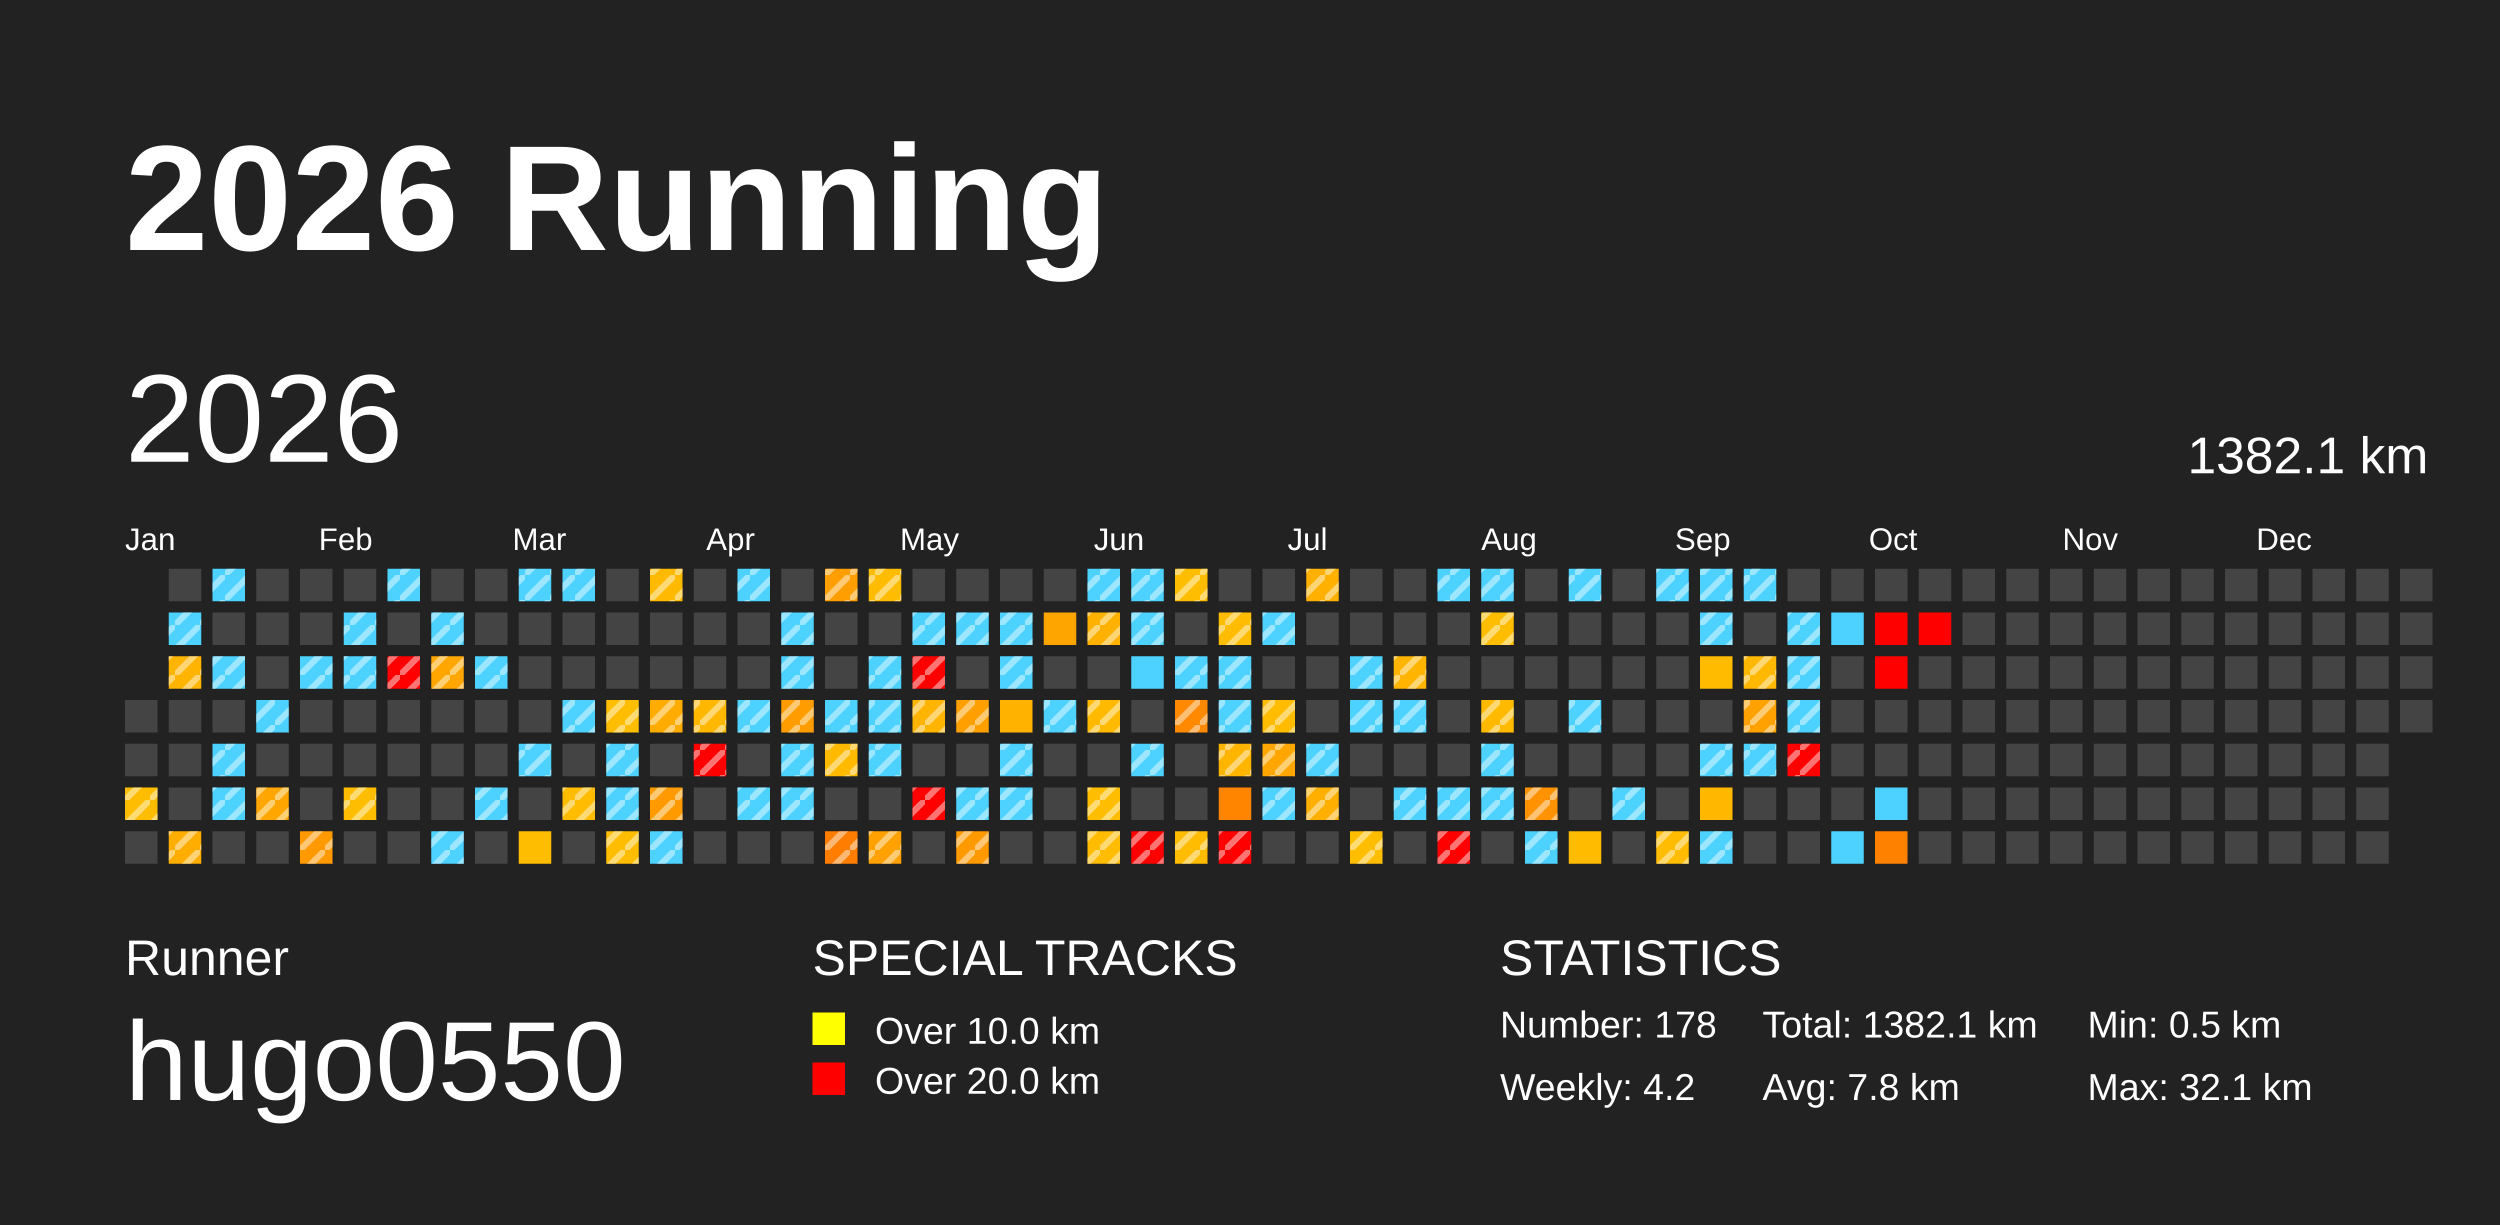
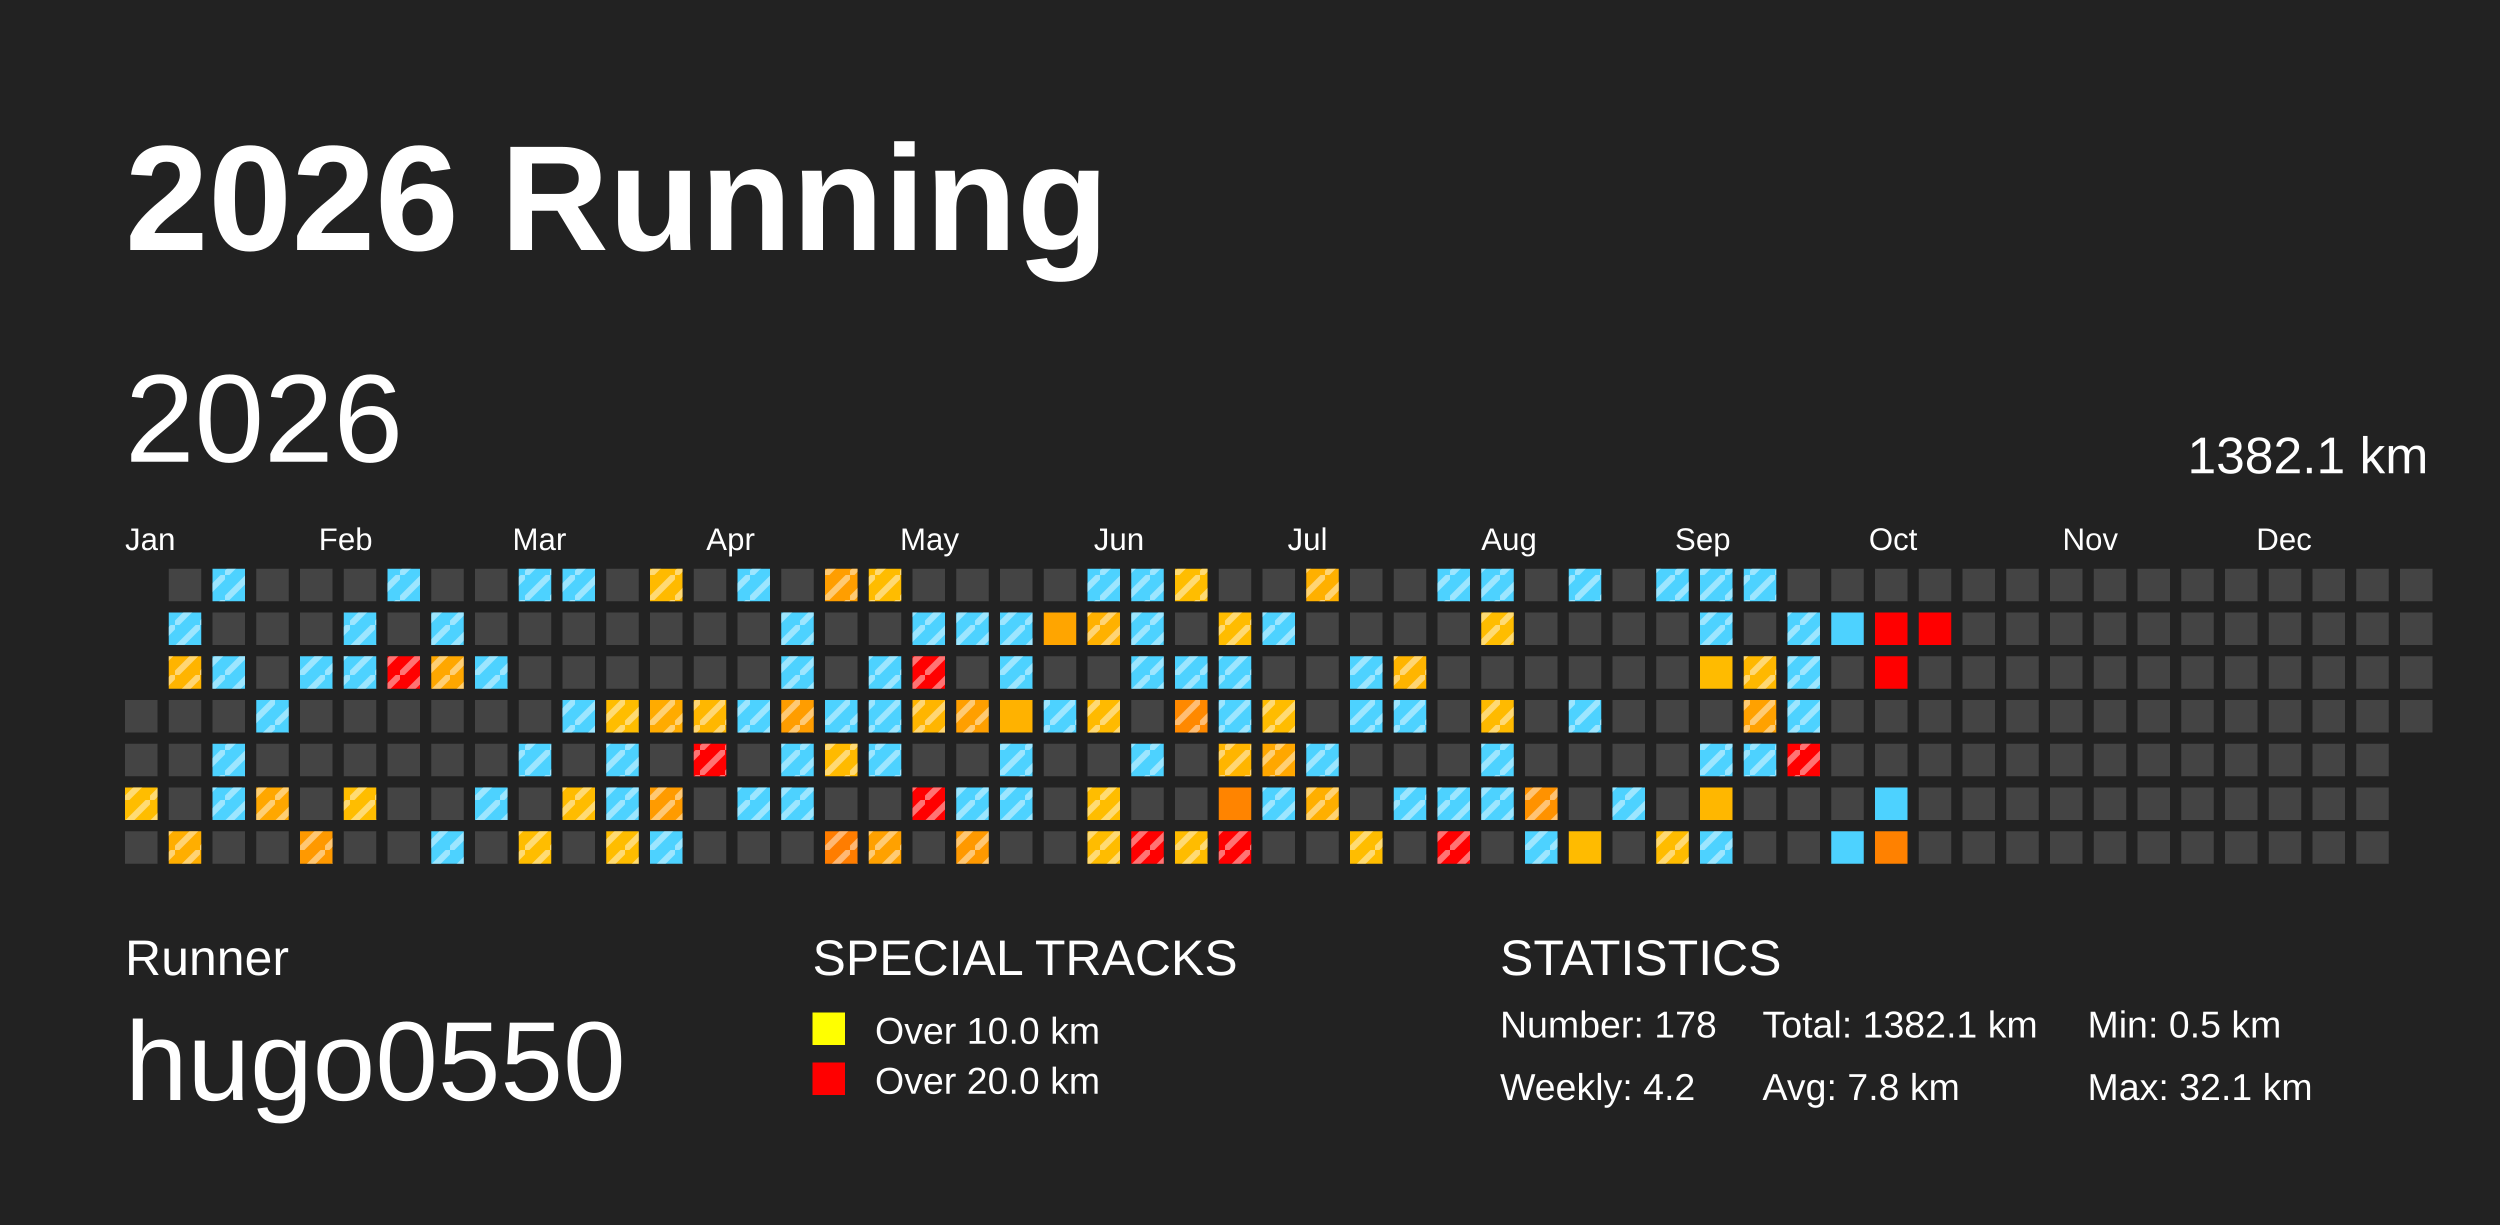
<svg xmlns="http://www.w3.org/2000/svg" baseProfile="full" height="98mm" version="1.1" viewBox="0,0,200,98" width="200mm">
  <defs>
    <pattern height="2" id="indoor-stripe" patternUnits="userSpaceOnUse" width="2">
      <line stroke="white" stroke-opacity="0.45" stroke-width="0.5" x1="0" x2="2" y1="2" y2="0" />
    </pattern>
  </defs>
  <rect fill="#222222" height="98" width="200" x="0" y="0" />
  <text fill="#FFFFFF" style="font-size:12px; font-family:Arial; font-weight:bold;" x="10" y="20">2026 Running</text>
  <text fill="#FFFFFF" style="font-size:4px; font-family:Arial" x="10" y="78">Runner</text>
  <text fill="#FFFFFF" style="font-size:9px; font-family:Arial" x="10" y="88">hugo0550</text>
  <text fill="#FFFFFF" style="font-size:4px; font-family:Arial" x="65" y="78">SPECIAL TRACKS</text>
  <rect fill="yellow" height="2.6" width="2.6" x="65" y="81" />
  <text fill="#FFFFFF" style="font-size:3px; font-family:Arial" x="70" y="83.5">Over 10.0 km</text>
  <rect fill="red" height="2.6" width="2.6" x="65" y="85" />
  <text fill="#FFFFFF" style="font-size:3px; font-family:Arial" x="70" y="87.5">Over 20.0 km</text>
  <text fill="#FFFFFF" style="font-size:4px; font-family:Arial" x="120" y="78">STATISTICS</text>
  <text fill="#FFFFFF" style="font-size:3px; font-family:Arial" x="120" y="83">Number: 178</text>
  <text fill="#FFFFFF" style="font-size:3px; font-family:Arial" x="120" y="88">Weekly: 4.2</text>
  <text fill="#FFFFFF" style="font-size:3px; font-family:Arial" x="141" y="83">Total: 1382.1 km</text>
  <text fill="#FFFFFF" style="font-size:3px; font-family:Arial" x="141" y="88">Avg: 7.8 km</text>
  <text fill="#FFFFFF" style="font-size:3px; font-family:Arial" x="167" y="83">Min: 0.5 km</text>
  <text fill="#FFFFFF" style="font-size:3px; font-family:Arial" x="167" y="88">Max: 32.1 km</text>
  <text dominant-baseline="hanging" fill="#FFFFFF" style="font-size:10.0px; font-family:Arial;" x="10" y="30">2026</text>
  <text dominant-baseline="hanging" fill="#FFFFFF" style="font-size:4.125px; font-family:Arial;" x="175" y="35">1382.1 km</text>
  <text fill="#FFFFFF" style="font-size:2.5px; font-family:Arial" x="10.0" y="44">Jan</text>
  <text fill="#FFFFFF" style="font-size:2.5px; font-family:Arial" x="25.5" y="44">Feb</text>
  <text fill="#FFFFFF" style="font-size:2.5px; font-family:Arial" x="41.0" y="44">Mar</text>
  <text fill="#FFFFFF" style="font-size:2.5px; font-family:Arial" x="56.5" y="44">Apr</text>
  <text fill="#FFFFFF" style="font-size:2.5px; font-family:Arial" x="72.0" y="44">May</text>
  <text fill="#FFFFFF" style="font-size:2.5px; font-family:Arial" x="87.5" y="44">Jun</text>
  <text fill="#FFFFFF" style="font-size:2.5px; font-family:Arial" x="103.0" y="44">Jul</text>
  <text fill="#FFFFFF" style="font-size:2.5px; font-family:Arial" x="118.5" y="44">Aug</text>
  <text fill="#FFFFFF" style="font-size:2.5px; font-family:Arial" x="134.0" y="44">Sep</text>
  <text fill="#FFFFFF" style="font-size:2.5px; font-family:Arial" x="149.5" y="44">Oct</text>
  <text fill="#FFFFFF" style="font-size:2.5px; font-family:Arial" x="165.0" y="44">Nov</text>
  <text fill="#FFFFFF" style="font-size:2.5px; font-family:Arial" x="180.5" y="44">Dec</text>
  <rect fill="#444444" height="2.6" width="2.6" x="10.0" y="56.0" />
  <rect fill="#444444" height="2.6" width="2.6" x="10.0" y="59.5" />
  <rect fill="#ffbd00" height="2.6" width="2.6" x="10.0" y="63.0" />
  <rect fill="url(#indoor-stripe)" height="2.6" style="pointer-events: none;" width="2.6" x="10.0" y="63.0" />
  <rect fill="#444444" height="2.6" width="2.6" x="10.0" y="66.5" />
  <rect fill="#444444" height="2.6" width="2.6" x="13.5" y="45.5" />
  <rect fill="#4dd2ff" height="2.6" width="2.6" x="13.5" y="49.0" />
  <rect fill="url(#indoor-stripe)" height="2.6" style="pointer-events: none;" width="2.6" x="13.5" y="49.0" />
  <rect fill="#ffb400" height="2.6" width="2.6" x="13.5" y="52.5" />
  <rect fill="url(#indoor-stripe)" height="2.6" style="pointer-events: none;" width="2.6" x="13.5" y="52.5" />
  <rect fill="#444444" height="2.6" width="2.6" x="13.5" y="56.0" />
  <rect fill="#444444" height="2.6" width="2.6" x="13.5" y="59.5" />
  <rect fill="#444444" height="2.6" width="2.6" x="13.5" y="63.0" />
  <rect fill="#ffae00" height="2.6" width="2.6" x="13.5" y="66.5" />
  <rect fill="url(#indoor-stripe)" height="2.6" style="pointer-events: none;" width="2.6" x="13.5" y="66.5" />
  <rect fill="#4dd2ff" height="2.6" width="2.6" x="17.0" y="45.5" />
  <rect fill="url(#indoor-stripe)" height="2.6" style="pointer-events: none;" width="2.6" x="17.0" y="45.5" />
  <rect fill="#444444" height="2.6" width="2.6" x="17.0" y="49.0" />
  <rect fill="#4dd2ff" height="2.6" width="2.6" x="17.0" y="52.5" />
  <rect fill="url(#indoor-stripe)" height="2.6" style="pointer-events: none;" width="2.6" x="17.0" y="52.5" />
  <rect fill="#444444" height="2.6" width="2.6" x="17.0" y="56.0" />
  <rect fill="#4dd2ff" height="2.6" width="2.6" x="17.0" y="59.5" />
  <rect fill="url(#indoor-stripe)" height="2.6" style="pointer-events: none;" width="2.6" x="17.0" y="59.5" />
  <rect fill="#4dd2ff" height="2.6" width="2.6" x="17.0" y="63.0" />
  <rect fill="url(#indoor-stripe)" height="2.6" style="pointer-events: none;" width="2.6" x="17.0" y="63.0" />
  <rect fill="#444444" height="2.6" width="2.6" x="17.0" y="66.5" />
  <rect fill="#444444" height="2.6" width="2.6" x="20.5" y="45.5" />
  <rect fill="#444444" height="2.6" width="2.6" x="20.5" y="49.0" />
  <rect fill="#444444" height="2.6" width="2.6" x="20.5" y="52.5" />
  <rect fill="#4dd2ff" height="2.6" width="2.6" x="20.5" y="56.0" />
  <rect fill="url(#indoor-stripe)" height="2.6" style="pointer-events: none;" width="2.6" x="20.5" y="56.0" />
  <rect fill="#444444" height="2.6" width="2.6" x="20.5" y="59.5" />
  <rect fill="#ffa700" height="2.6" width="2.6" x="20.5" y="63.0" />
  <rect fill="url(#indoor-stripe)" height="2.6" style="pointer-events: none;" width="2.6" x="20.5" y="63.0" />
  <rect fill="#444444" height="2.6" width="2.6" x="20.5" y="66.5" />
  <rect fill="#444444" height="2.6" width="2.6" x="24.0" y="45.5" />
  <rect fill="#444444" height="2.6" width="2.6" x="24.0" y="49.0" />
  <rect fill="#4dd2ff" height="2.6" width="2.6" x="24.0" y="52.5" />
  <rect fill="url(#indoor-stripe)" height="2.6" style="pointer-events: none;" width="2.6" x="24.0" y="52.5" />
  <rect fill="#444444" height="2.6" width="2.6" x="24.0" y="56.0" />
  <rect fill="#444444" height="2.6" width="2.6" x="24.0" y="59.5" />
  <rect fill="#444444" height="2.6" width="2.6" x="24.0" y="63.0" />
  <rect fill="#ff9900" height="2.6" width="2.6" x="24.0" y="66.5" />
  <rect fill="url(#indoor-stripe)" height="2.6" style="pointer-events: none;" width="2.6" x="24.0" y="66.5" />
  <rect fill="#444444" height="2.6" width="2.6" x="27.5" y="45.5" />
  <rect fill="#4dd2ff" height="2.6" width="2.6" x="27.5" y="49.0" />
  <rect fill="url(#indoor-stripe)" height="2.6" style="pointer-events: none;" width="2.6" x="27.5" y="49.0" />
  <rect fill="#4dd2ff" height="2.6" width="2.6" x="27.5" y="52.5" />
  <rect fill="url(#indoor-stripe)" height="2.6" style="pointer-events: none;" width="2.6" x="27.5" y="52.5" />
  <rect fill="#444444" height="2.6" width="2.6" x="27.5" y="56.0" />
  <rect fill="#444444" height="2.6" width="2.6" x="27.5" y="59.5" />
  <rect fill="#ffbd00" height="2.6" width="2.6" x="27.5" y="63.0" />
  <rect fill="url(#indoor-stripe)" height="2.6" style="pointer-events: none;" width="2.6" x="27.5" y="63.0" />
  <rect fill="#444444" height="2.6" width="2.6" x="27.5" y="66.5" />
  <rect fill="#4dd2ff" height="2.6" width="2.6" x="31.0" y="45.5" />
  <rect fill="url(#indoor-stripe)" height="2.6" style="pointer-events: none;" width="2.6" x="31.0" y="45.5" />
  <rect fill="#444444" height="2.6" width="2.6" x="31.0" y="49.0" />
  <rect fill="red" height="2.6" width="2.6" x="31.0" y="52.5" />
  <rect fill="url(#indoor-stripe)" height="2.6" style="pointer-events: none;" width="2.6" x="31.0" y="52.5" />
  <rect fill="#444444" height="2.6" width="2.6" x="31.0" y="56.0" />
  <rect fill="#444444" height="2.6" width="2.6" x="31.0" y="59.5" />
  <rect fill="#444444" height="2.6" width="2.6" x="31.0" y="63.0" />
  <rect fill="#444444" height="2.6" width="2.6" x="31.0" y="66.5" />
  <rect fill="#444444" height="2.6" width="2.6" x="34.5" y="45.5" />
  <rect fill="#4dd2ff" height="2.6" width="2.6" x="34.5" y="49.0" />
  <rect fill="url(#indoor-stripe)" height="2.6" style="pointer-events: none;" width="2.6" x="34.5" y="49.0" />
  <rect fill="#ffa700" height="2.6" width="2.6" x="34.5" y="52.5" />
  <rect fill="url(#indoor-stripe)" height="2.6" style="pointer-events: none;" width="2.6" x="34.5" y="52.5" />
  <rect fill="#444444" height="2.6" width="2.6" x="34.5" y="56.0" />
  <rect fill="#444444" height="2.6" width="2.6" x="34.5" y="59.5" />
  <rect fill="#444444" height="2.6" width="2.6" x="34.5" y="63.0" />
  <rect fill="#4dd2ff" height="2.6" width="2.6" x="34.5" y="66.5" />
  <rect fill="url(#indoor-stripe)" height="2.6" style="pointer-events: none;" width="2.6" x="34.5" y="66.5" />
  <rect fill="#444444" height="2.6" width="2.6" x="38.0" y="45.5" />
  <rect fill="#444444" height="2.6" width="2.6" x="38.0" y="49.0" />
  <rect fill="#4dd2ff" height="2.6" width="2.6" x="38.0" y="52.5" />
  <rect fill="url(#indoor-stripe)" height="2.6" style="pointer-events: none;" width="2.6" x="38.0" y="52.5" />
  <rect fill="#444444" height="2.6" width="2.6" x="38.0" y="56.0" />
  <rect fill="#444444" height="2.6" width="2.6" x="38.0" y="59.5" />
  <rect fill="#4dd2ff" height="2.6" width="2.6" x="38.0" y="63.0" />
  <rect fill="url(#indoor-stripe)" height="2.6" style="pointer-events: none;" width="2.6" x="38.0" y="63.0" />
  <rect fill="#444444" height="2.6" width="2.6" x="38.0" y="66.5" />
  <rect fill="#4dd2ff" height="2.6" width="2.6" x="41.5" y="45.5" />
  <rect fill="url(#indoor-stripe)" height="2.6" style="pointer-events: none;" width="2.6" x="41.5" y="45.5" />
  <rect fill="#444444" height="2.6" width="2.6" x="41.5" y="49.0" />
  <rect fill="#444444" height="2.6" width="2.6" x="41.5" y="52.5" />
  <rect fill="#444444" height="2.6" width="2.6" x="41.5" y="56.0" />
  <rect fill="#4dd2ff" height="2.6" width="2.6" x="41.5" y="59.5" />
  <rect fill="url(#indoor-stripe)" height="2.6" style="pointer-events: none;" width="2.6" x="41.5" y="59.5" />
  <rect fill="#444444" height="2.6" width="2.6" x="41.5" y="63.0" />
  <rect fill="#ffbd00" height="2.6" width="2.6" x="41.5" y="66.5" />
+   <rect fill="url(#indoor-stripe)" height="2.6" style="pointer-events: none;" width="2.6" x="41.5" y="66.5" />
  <rect fill="#4dd2ff" height="2.6" width="2.6" x="45.0" y="45.5" />
  <rect fill="url(#indoor-stripe)" height="2.6" style="pointer-events: none;" width="2.6" x="45.0" y="45.5" />
  <rect fill="#444444" height="2.6" width="2.6" x="45.0" y="49.0" />
  <rect fill="#444444" height="2.6" width="2.6" x="45.0" y="52.5" />
  <rect fill="#4dd2ff" height="2.6" width="2.6" x="45.0" y="56.0" />
  <rect fill="url(#indoor-stripe)" height="2.6" style="pointer-events: none;" width="2.6" x="45.0" y="56.0" />
  <rect fill="#444444" height="2.6" width="2.6" x="45.0" y="59.5" />
  <rect fill="#ffbc00" height="2.6" width="2.6" x="45.0" y="63.0" />
  <rect fill="url(#indoor-stripe)" height="2.6" style="pointer-events: none;" width="2.6" x="45.0" y="63.0" />
  <rect fill="#444444" height="2.6" width="2.6" x="45.0" y="66.5" />
  <rect fill="#444444" height="2.6" width="2.6" x="48.5" y="45.5" />
  <rect fill="#444444" height="2.6" width="2.6" x="48.5" y="49.0" />
  <rect fill="#444444" height="2.6" width="2.6" x="48.5" y="52.5" />
  <rect fill="#ffbd00" height="2.6" width="2.6" x="48.5" y="56.0" />
  <rect fill="url(#indoor-stripe)" height="2.6" style="pointer-events: none;" width="2.6" x="48.5" y="56.0" />
  <rect fill="#4dd2ff" height="2.6" width="2.6" x="48.5" y="59.5" />
  <rect fill="url(#indoor-stripe)" height="2.6" style="pointer-events: none;" width="2.6" x="48.5" y="59.5" />
  <rect fill="#4dd2ff" height="2.6" width="2.6" x="48.5" y="63.0" />
  <rect fill="url(#indoor-stripe)" height="2.6" style="pointer-events: none;" width="2.6" x="48.5" y="63.0" />
  <rect fill="#ffbd00" height="2.6" width="2.6" x="48.5" y="66.5" />
  <rect fill="url(#indoor-stripe)" height="2.6" style="pointer-events: none;" width="2.6" x="48.5" y="66.5" />
  <rect fill="#ffba00" height="2.6" width="2.6" x="52.0" y="45.5" />
  <rect fill="url(#indoor-stripe)" height="2.6" style="pointer-events: none;" width="2.6" x="52.0" y="45.5" />
  <rect fill="#444444" height="2.6" width="2.6" x="52.0" y="49.0" />
  <rect fill="#444444" height="2.6" width="2.6" x="52.0" y="52.5" />
  <rect fill="#ffab00" height="2.6" width="2.6" x="52.0" y="56.0" />
  <rect fill="url(#indoor-stripe)" height="2.6" style="pointer-events: none;" width="2.6" x="52.0" y="56.0" />
  <rect fill="#444444" height="2.6" width="2.6" x="52.0" y="59.5" />
  <rect fill="#ff9b00" height="2.6" width="2.6" x="52.0" y="63.0" />
  <rect fill="url(#indoor-stripe)" height="2.6" style="pointer-events: none;" width="2.6" x="52.0" y="63.0" />
  <rect fill="#4dd2ff" height="2.6" width="2.6" x="52.0" y="66.5" />
  <rect fill="url(#indoor-stripe)" height="2.6" style="pointer-events: none;" width="2.6" x="52.0" y="66.5" />
  <rect fill="#444444" height="2.6" width="2.6" x="55.5" y="45.5" />
  <rect fill="#444444" height="2.6" width="2.6" x="55.5" y="49.0" />
  <rect fill="#444444" height="2.6" width="2.6" x="55.5" y="52.5" />
  <rect fill="#ffb700" height="2.6" width="2.6" x="55.5" y="56.0" />
  <rect fill="url(#indoor-stripe)" height="2.6" style="pointer-events: none;" width="2.6" x="55.5" y="56.0" />
  <rect fill="red" height="2.6" width="2.6" x="55.5" y="59.5" />
  <rect fill="url(#indoor-stripe)" height="2.6" style="pointer-events: none;" width="2.6" x="55.5" y="59.5" />
  <rect fill="#444444" height="2.6" width="2.6" x="55.5" y="63.0" />
  <rect fill="#444444" height="2.6" width="2.6" x="55.5" y="66.5" />
  <rect fill="#4dd2ff" height="2.6" width="2.6" x="59.0" y="45.5" />
  <rect fill="url(#indoor-stripe)" height="2.6" style="pointer-events: none;" width="2.6" x="59.0" y="45.5" />
  <rect fill="#444444" height="2.6" width="2.6" x="59.0" y="49.0" />
  <rect fill="#444444" height="2.6" width="2.6" x="59.0" y="52.5" />
  <rect fill="#4dd2ff" height="2.6" width="2.6" x="59.0" y="56.0" />
  <rect fill="url(#indoor-stripe)" height="2.6" style="pointer-events: none;" width="2.6" x="59.0" y="56.0" />
  <rect fill="#444444" height="2.6" width="2.6" x="59.0" y="59.5" />
  <rect fill="#4dd2ff" height="2.6" width="2.6" x="59.0" y="63.0" />
  <rect fill="url(#indoor-stripe)" height="2.6" style="pointer-events: none;" width="2.6" x="59.0" y="63.0" />
  <rect fill="#444444" height="2.6" width="2.6" x="59.0" y="66.5" />
  <rect fill="#444444" height="2.6" width="2.6" x="62.5" y="45.5" />
  <rect fill="#4dd2ff" height="2.6" width="2.6" x="62.5" y="49.0" />
  <rect fill="url(#indoor-stripe)" height="2.6" style="pointer-events: none;" width="2.6" x="62.5" y="49.0" />
  <rect fill="#4dd2ff" height="2.6" width="2.6" x="62.5" y="52.5" />
  <rect fill="url(#indoor-stripe)" height="2.6" style="pointer-events: none;" width="2.6" x="62.5" y="52.5" />
  <rect fill="#ff9d00" height="2.6" width="2.6" x="62.5" y="56.0" />
  <rect fill="url(#indoor-stripe)" height="2.6" style="pointer-events: none;" width="2.6" x="62.5" y="56.0" />
  <rect fill="#4dd2ff" height="2.6" width="2.6" x="62.5" y="59.5" />
  <rect fill="url(#indoor-stripe)" height="2.6" style="pointer-events: none;" width="2.6" x="62.5" y="59.5" />
  <rect fill="#4dd2ff" height="2.6" width="2.6" x="62.5" y="63.0" />
  <rect fill="url(#indoor-stripe)" height="2.6" style="pointer-events: none;" width="2.6" x="62.5" y="63.0" />
  <rect fill="#444444" height="2.6" width="2.6" x="62.5" y="66.5" />
  <rect fill="#ff9e00" height="2.6" width="2.6" x="66.0" y="45.5" />
  <rect fill="url(#indoor-stripe)" height="2.6" style="pointer-events: none;" width="2.6" x="66.0" y="45.5" />
  <rect fill="#444444" height="2.6" width="2.6" x="66.0" y="49.0" />
  <rect fill="#444444" height="2.6" width="2.6" x="66.0" y="52.5" />
  <rect fill="#4dd2ff" height="2.6" width="2.6" x="66.0" y="56.0" />
  <rect fill="url(#indoor-stripe)" height="2.6" style="pointer-events: none;" width="2.6" x="66.0" y="56.0" />
  <rect fill="#ffba00" height="2.6" width="2.6" x="66.0" y="59.5" />
  <rect fill="url(#indoor-stripe)" height="2.6" style="pointer-events: none;" width="2.6" x="66.0" y="59.5" />
  <rect fill="#444444" height="2.6" width="2.6" x="66.0" y="63.0" />
  <rect fill="#ff7d00" height="2.6" width="2.6" x="66.0" y="66.5" />
  <rect fill="url(#indoor-stripe)" height="2.6" style="pointer-events: none;" width="2.6" x="66.0" y="66.5" />
  <rect fill="#ffbc00" height="2.6" width="2.6" x="69.5" y="45.5" />
  <rect fill="url(#indoor-stripe)" height="2.6" style="pointer-events: none;" width="2.6" x="69.5" y="45.5" />
  <rect fill="#444444" height="2.6" width="2.6" x="69.5" y="49.0" />
  <rect fill="#4dd2ff" height="2.6" width="2.6" x="69.5" y="52.5" />
  <rect fill="url(#indoor-stripe)" height="2.6" style="pointer-events: none;" width="2.6" x="69.5" y="52.5" />
  <rect fill="#4dd2ff" height="2.6" width="2.6" x="69.5" y="56.0" />
  <rect fill="url(#indoor-stripe)" height="2.6" style="pointer-events: none;" width="2.6" x="69.5" y="56.0" />
  <rect fill="#4dd2ff" height="2.6" width="2.6" x="69.5" y="59.5" />
  <rect fill="url(#indoor-stripe)" height="2.6" style="pointer-events: none;" width="2.6" x="69.5" y="59.5" />
  <rect fill="#444444" height="2.6" width="2.6" x="69.5" y="63.0" />
  <rect fill="#ffa100" height="2.6" width="2.6" x="69.5" y="66.5" />
  <rect fill="url(#indoor-stripe)" height="2.6" style="pointer-events: none;" width="2.6" x="69.5" y="66.5" />
  <rect fill="#444444" height="2.6" width="2.6" x="73.0" y="45.5" />
  <rect fill="#4dd2ff" height="2.6" width="2.6" x="73.0" y="49.0" />
  <rect fill="url(#indoor-stripe)" height="2.6" style="pointer-events: none;" width="2.6" x="73.0" y="49.0" />
  <rect fill="red" height="2.6" width="2.6" x="73.0" y="52.5" />
  <rect fill="url(#indoor-stripe)" height="2.6" style="pointer-events: none;" width="2.6" x="73.0" y="52.5" />
  <rect fill="#ffb500" height="2.6" width="2.6" x="73.0" y="56.0" />
  <rect fill="url(#indoor-stripe)" height="2.6" style="pointer-events: none;" width="2.6" x="73.0" y="56.0" />
  <rect fill="#444444" height="2.6" width="2.6" x="73.0" y="59.5" />
  <rect fill="red" height="2.6" width="2.6" x="73.0" y="63.0" />
  <rect fill="url(#indoor-stripe)" height="2.6" style="pointer-events: none;" width="2.6" x="73.0" y="63.0" />
  <rect fill="#444444" height="2.6" width="2.6" x="73.0" y="66.5" />
  <rect fill="#444444" height="2.6" width="2.6" x="76.5" y="45.5" />
  <rect fill="#4dd2ff" height="2.6" width="2.6" x="76.5" y="49.0" />
  <rect fill="url(#indoor-stripe)" height="2.6" style="pointer-events: none;" width="2.6" x="76.5" y="49.0" />
  <rect fill="#444444" height="2.6" width="2.6" x="76.5" y="52.5" />
  <rect fill="#ff9f00" height="2.6" width="2.6" x="76.5" y="56.0" />
  <rect fill="url(#indoor-stripe)" height="2.6" style="pointer-events: none;" width="2.6" x="76.5" y="56.0" />
  <rect fill="#444444" height="2.6" width="2.6" x="76.5" y="59.5" />
  <rect fill="#4dd2ff" height="2.6" width="2.6" x="76.5" y="63.0" />
  <rect fill="url(#indoor-stripe)" height="2.6" style="pointer-events: none;" width="2.6" x="76.5" y="63.0" />
  <rect fill="#ff9900" height="2.6" width="2.6" x="76.5" y="66.5" />
  <rect fill="url(#indoor-stripe)" height="2.6" style="pointer-events: none;" width="2.6" x="76.5" y="66.5" />
  <rect fill="#444444" height="2.6" width="2.6" x="80.0" y="45.5" />
  <rect fill="#4dd2ff" height="2.6" width="2.6" x="80.0" y="49.0" />
  <rect fill="url(#indoor-stripe)" height="2.6" style="pointer-events: none;" width="2.6" x="80.0" y="49.0" />
  <rect fill="#4dd2ff" height="2.6" width="2.6" x="80.0" y="52.5" />
  <rect fill="url(#indoor-stripe)" height="2.6" style="pointer-events: none;" width="2.6" x="80.0" y="52.5" />
  <rect fill="#ffb200" height="2.6" width="2.6" x="80.0" y="56.0" />
  <rect fill="#4dd2ff" height="2.6" width="2.6" x="80.0" y="59.5" />
  <rect fill="url(#indoor-stripe)" height="2.6" style="pointer-events: none;" width="2.6" x="80.0" y="59.5" />
  <rect fill="#4dd2ff" height="2.6" width="2.6" x="80.0" y="63.0" />
  <rect fill="url(#indoor-stripe)" height="2.6" style="pointer-events: none;" width="2.6" x="80.0" y="63.0" />
  <rect fill="#444444" height="2.6" width="2.6" x="80.0" y="66.5" />
  <rect fill="#444444" height="2.6" width="2.6" x="83.5" y="45.5" />
  <rect fill="#ffa500" height="2.6" width="2.6" x="83.5" y="49.0" />
  <rect fill="#444444" height="2.6" width="2.6" x="83.5" y="52.5" />
  <rect fill="#4dd2ff" height="2.6" width="2.6" x="83.5" y="56.0" />
  <rect fill="url(#indoor-stripe)" height="2.6" style="pointer-events: none;" width="2.6" x="83.5" y="56.0" />
  <rect fill="#444444" height="2.6" width="2.6" x="83.5" y="59.5" />
  <rect fill="#444444" height="2.6" width="2.6" x="83.5" y="63.0" />
  <rect fill="#444444" height="2.6" width="2.6" x="83.5" y="66.5" />
  <rect fill="#4dd2ff" height="2.6" width="2.6" x="87.0" y="45.5" />
  <rect fill="url(#indoor-stripe)" height="2.6" style="pointer-events: none;" width="2.6" x="87.0" y="45.5" />
  <rect fill="#ffb100" height="2.6" width="2.6" x="87.0" y="49.0" />
  <rect fill="url(#indoor-stripe)" height="2.6" style="pointer-events: none;" width="2.6" x="87.0" y="49.0" />
  <rect fill="#444444" height="2.6" width="2.6" x="87.0" y="52.5" />
  <rect fill="#ffba00" height="2.6" width="2.6" x="87.0" y="56.0" />
  <rect fill="url(#indoor-stripe)" height="2.6" style="pointer-events: none;" width="2.6" x="87.0" y="56.0" />
  <rect fill="#444444" height="2.6" width="2.6" x="87.0" y="59.5" />
  <rect fill="#ffbd00" height="2.6" width="2.6" x="87.0" y="63.0" />
  <rect fill="url(#indoor-stripe)" height="2.6" style="pointer-events: none;" width="2.6" x="87.0" y="63.0" />
  <rect fill="#ffbc00" height="2.6" width="2.6" x="87.0" y="66.5" />
  <rect fill="url(#indoor-stripe)" height="2.6" style="pointer-events: none;" width="2.6" x="87.0" y="66.5" />
  <rect fill="#4dd2ff" height="2.6" width="2.6" x="90.5" y="45.5" />
  <rect fill="url(#indoor-stripe)" height="2.6" style="pointer-events: none;" width="2.6" x="90.5" y="45.5" />
  <rect fill="#4dd2ff" height="2.6" width="2.6" x="90.5" y="49.0" />
  <rect fill="url(#indoor-stripe)" height="2.6" style="pointer-events: none;" width="2.6" x="90.5" y="49.0" />
  <rect fill="#4dd2ff" height="2.6" width="2.6" x="90.5" y="52.5" />
+   <rect fill="url(#indoor-stripe)" height="2.6" style="pointer-events: none;" width="2.6" x="90.5" y="52.5" />
  <rect fill="#444444" height="2.6" width="2.6" x="90.5" y="56.0" />
  <rect fill="#4dd2ff" height="2.6" width="2.6" x="90.5" y="59.5" />
  <rect fill="url(#indoor-stripe)" height="2.6" style="pointer-events: none;" width="2.6" x="90.5" y="59.5" />
  <rect fill="#444444" height="2.6" width="2.6" x="90.5" y="63.0" />
  <rect fill="red" height="2.6" width="2.6" x="90.5" y="66.5" />
  <rect fill="url(#indoor-stripe)" height="2.6" style="pointer-events: none;" width="2.6" x="90.5" y="66.5" />
  <rect fill="#ffbd00" height="2.6" width="2.6" x="94.0" y="45.5" />
  <rect fill="url(#indoor-stripe)" height="2.6" style="pointer-events: none;" width="2.6" x="94.0" y="45.5" />
  <rect fill="#444444" height="2.6" width="2.6" x="94.0" y="49.0" />
  <rect fill="#4dd2ff" height="2.6" width="2.6" x="94.0" y="52.5" />
  <rect fill="url(#indoor-stripe)" height="2.6" style="pointer-events: none;" width="2.6" x="94.0" y="52.5" />
  <rect fill="#ff8900" height="2.6" width="2.6" x="94.0" y="56.0" />
  <rect fill="url(#indoor-stripe)" height="2.6" style="pointer-events: none;" width="2.6" x="94.0" y="56.0" />
  <rect fill="#444444" height="2.6" width="2.6" x="94.0" y="59.5" />
  <rect fill="#444444" height="2.6" width="2.6" x="94.0" y="63.0" />
  <rect fill="#ffbc00" height="2.6" width="2.6" x="94.0" y="66.5" />
  <rect fill="url(#indoor-stripe)" height="2.6" style="pointer-events: none;" width="2.6" x="94.0" y="66.5" />
  <rect fill="#444444" height="2.6" width="2.6" x="97.5" y="45.5" />
  <rect fill="#ffbc00" height="2.6" width="2.6" x="97.5" y="49.0" />
  <rect fill="url(#indoor-stripe)" height="2.6" style="pointer-events: none;" width="2.6" x="97.5" y="49.0" />
  <rect fill="#4dd2ff" height="2.6" width="2.6" x="97.5" y="52.5" />
  <rect fill="url(#indoor-stripe)" height="2.6" style="pointer-events: none;" width="2.6" x="97.5" y="52.5" />
  <rect fill="#4dd2ff" height="2.6" width="2.6" x="97.5" y="56.0" />
  <rect fill="url(#indoor-stripe)" height="2.6" style="pointer-events: none;" width="2.6" x="97.5" y="56.0" />
  <rect fill="#ffb500" height="2.6" width="2.6" x="97.5" y="59.5" />
  <rect fill="url(#indoor-stripe)" height="2.6" style="pointer-events: none;" width="2.6" x="97.5" y="59.5" />
  <rect fill="#ff8400" height="2.6" width="2.6" x="97.5" y="63.0" />
  <rect fill="red" height="2.6" width="2.6" x="97.5" y="66.5" />
  <rect fill="url(#indoor-stripe)" height="2.6" style="pointer-events: none;" width="2.6" x="97.5" y="66.5" />
  <rect fill="#444444" height="2.6" width="2.6" x="101.0" y="45.5" />
  <rect fill="#4dd2ff" height="2.6" width="2.6" x="101.0" y="49.0" />
  <rect fill="url(#indoor-stripe)" height="2.6" style="pointer-events: none;" width="2.6" x="101.0" y="49.0" />
  <rect fill="#444444" height="2.6" width="2.6" x="101.0" y="52.5" />
  <rect fill="#ffbc00" height="2.6" width="2.6" x="101.0" y="56.0" />
  <rect fill="url(#indoor-stripe)" height="2.6" style="pointer-events: none;" width="2.6" x="101.0" y="56.0" />
  <rect fill="#ffa700" height="2.6" width="2.6" x="101.0" y="59.5" />
  <rect fill="url(#indoor-stripe)" height="2.6" style="pointer-events: none;" width="2.6" x="101.0" y="59.5" />
  <rect fill="#4dd2ff" height="2.6" width="2.6" x="101.0" y="63.0" />
  <rect fill="url(#indoor-stripe)" height="2.6" style="pointer-events: none;" width="2.6" x="101.0" y="63.0" />
  <rect fill="#444444" height="2.6" width="2.6" x="101.0" y="66.5" />
  <rect fill="#ffb000" height="2.6" width="2.6" x="104.5" y="45.5" />
  <rect fill="url(#indoor-stripe)" height="2.6" style="pointer-events: none;" width="2.6" x="104.5" y="45.5" />
  <rect fill="#444444" height="2.6" width="2.6" x="104.5" y="49.0" />
  <rect fill="#444444" height="2.6" width="2.6" x="104.5" y="52.5" />
  <rect fill="#444444" height="2.6" width="2.6" x="104.5" y="56.0" />
  <rect fill="#4dd2ff" height="2.6" width="2.6" x="104.5" y="59.5" />
  <rect fill="url(#indoor-stripe)" height="2.6" style="pointer-events: none;" width="2.6" x="104.5" y="59.5" />
  <rect fill="#ffaf00" height="2.6" width="2.6" x="104.5" y="63.0" />
  <rect fill="url(#indoor-stripe)" height="2.6" style="pointer-events: none;" width="2.6" x="104.5" y="63.0" />
  <rect fill="#444444" height="2.6" width="2.6" x="104.5" y="66.5" />
  <rect fill="#444444" height="2.6" width="2.6" x="108.0" y="45.5" />
  <rect fill="#444444" height="2.6" width="2.6" x="108.0" y="49.0" />
  <rect fill="#4dd2ff" height="2.6" width="2.6" x="108.0" y="52.5" />
  <rect fill="url(#indoor-stripe)" height="2.6" style="pointer-events: none;" width="2.6" x="108.0" y="52.5" />
  <rect fill="#4dd2ff" height="2.6" width="2.6" x="108.0" y="56.0" />
  <rect fill="url(#indoor-stripe)" height="2.6" style="pointer-events: none;" width="2.6" x="108.0" y="56.0" />
  <rect fill="#444444" height="2.6" width="2.6" x="108.0" y="59.5" />
  <rect fill="#444444" height="2.6" width="2.6" x="108.0" y="63.0" />
  <rect fill="#ffbd00" height="2.6" width="2.6" x="108.0" y="66.5" />
  <rect fill="url(#indoor-stripe)" height="2.6" style="pointer-events: none;" width="2.6" x="108.0" y="66.5" />
  <rect fill="#444444" height="2.6" width="2.6" x="111.5" y="45.5" />
  <rect fill="#444444" height="2.6" width="2.6" x="111.5" y="49.0" />
  <rect fill="#ffb500" height="2.6" width="2.6" x="111.5" y="52.5" />
  <rect fill="url(#indoor-stripe)" height="2.6" style="pointer-events: none;" width="2.6" x="111.5" y="52.5" />
  <rect fill="#4dd2ff" height="2.6" width="2.6" x="111.5" y="56.0" />
  <rect fill="url(#indoor-stripe)" height="2.6" style="pointer-events: none;" width="2.6" x="111.5" y="56.0" />
  <rect fill="#444444" height="2.6" width="2.6" x="111.5" y="59.5" />
  <rect fill="#4dd2ff" height="2.6" width="2.6" x="111.5" y="63.0" />
  <rect fill="url(#indoor-stripe)" height="2.6" style="pointer-events: none;" width="2.6" x="111.5" y="63.0" />
  <rect fill="#444444" height="2.6" width="2.6" x="111.5" y="66.5" />
  <rect fill="#4dd2ff" height="2.6" width="2.6" x="115.0" y="45.5" />
  <rect fill="url(#indoor-stripe)" height="2.6" style="pointer-events: none;" width="2.6" x="115.0" y="45.5" />
  <rect fill="#444444" height="2.6" width="2.6" x="115.0" y="49.0" />
  <rect fill="#444444" height="2.6" width="2.6" x="115.0" y="52.5" />
  <rect fill="#444444" height="2.6" width="2.6" x="115.0" y="56.0" />
  <rect fill="#444444" height="2.6" width="2.6" x="115.0" y="59.5" />
  <rect fill="#4dd2ff" height="2.6" width="2.6" x="115.0" y="63.0" />
  <rect fill="url(#indoor-stripe)" height="2.6" style="pointer-events: none;" width="2.6" x="115.0" y="63.0" />
  <rect fill="red" height="2.6" width="2.6" x="115.0" y="66.5" />
  <rect fill="url(#indoor-stripe)" height="2.6" style="pointer-events: none;" width="2.6" x="115.0" y="66.5" />
  <rect fill="#4dd2ff" height="2.6" width="2.6" x="118.5" y="45.5" />
  <rect fill="url(#indoor-stripe)" height="2.6" style="pointer-events: none;" width="2.6" x="118.5" y="45.5" />
  <rect fill="#ffbd00" height="2.6" width="2.6" x="118.5" y="49.0" />
  <rect fill="url(#indoor-stripe)" height="2.6" style="pointer-events: none;" width="2.6" x="118.5" y="49.0" />
  <rect fill="#444444" height="2.6" width="2.6" x="118.5" y="52.5" />
  <rect fill="#ffba00" height="2.6" width="2.6" x="118.5" y="56.0" />
  <rect fill="url(#indoor-stripe)" height="2.6" style="pointer-events: none;" width="2.6" x="118.5" y="56.0" />
  <rect fill="#4dd2ff" height="2.6" width="2.6" x="118.5" y="59.5" />
  <rect fill="url(#indoor-stripe)" height="2.6" style="pointer-events: none;" width="2.6" x="118.5" y="59.5" />
  <rect fill="#4dd2ff" height="2.6" width="2.6" x="118.5" y="63.0" />
  <rect fill="url(#indoor-stripe)" height="2.6" style="pointer-events: none;" width="2.6" x="118.5" y="63.0" />
  <rect fill="#444444" height="2.6" width="2.6" x="118.5" y="66.5" />
  <rect fill="#444444" height="2.6" width="2.6" x="122.0" y="45.5" />
  <rect fill="#444444" height="2.6" width="2.6" x="122.0" y="49.0" />
  <rect fill="#444444" height="2.6" width="2.6" x="122.0" y="52.5" />
  <rect fill="#444444" height="2.6" width="2.6" x="122.0" y="56.0" />
  <rect fill="#444444" height="2.6" width="2.6" x="122.0" y="59.5" />
  <rect fill="#ff9200" height="2.6" width="2.6" x="122.0" y="63.0" />
  <rect fill="url(#indoor-stripe)" height="2.6" style="pointer-events: none;" width="2.6" x="122.0" y="63.0" />
  <rect fill="#4dd2ff" height="2.6" width="2.6" x="122.0" y="66.5" />
  <rect fill="url(#indoor-stripe)" height="2.6" style="pointer-events: none;" width="2.6" x="122.0" y="66.5" />
  <rect fill="#4dd2ff" height="2.6" width="2.6" x="125.5" y="45.5" />
  <rect fill="url(#indoor-stripe)" height="2.6" style="pointer-events: none;" width="2.6" x="125.5" y="45.5" />
  <rect fill="#444444" height="2.6" width="2.6" x="125.5" y="49.0" />
  <rect fill="#444444" height="2.6" width="2.6" x="125.5" y="52.5" />
  <rect fill="#4dd2ff" height="2.6" width="2.6" x="125.5" y="56.0" />
  <rect fill="url(#indoor-stripe)" height="2.6" style="pointer-events: none;" width="2.6" x="125.5" y="56.0" />
  <rect fill="#444444" height="2.6" width="2.6" x="125.5" y="59.5" />
  <rect fill="#444444" height="2.6" width="2.6" x="125.5" y="63.0" />
  <rect fill="#ffbb00" height="2.6" width="2.6" x="125.5" y="66.5" />
  <rect fill="#444444" height="2.6" width="2.6" x="129.0" y="45.5" />
  <rect fill="#444444" height="2.6" width="2.6" x="129.0" y="49.0" />
  <rect fill="#444444" height="2.6" width="2.6" x="129.0" y="52.5" />
  <rect fill="#444444" height="2.6" width="2.6" x="129.0" y="56.0" />
  <rect fill="#444444" height="2.6" width="2.6" x="129.0" y="59.5" />
  <rect fill="#4dd2ff" height="2.6" width="2.6" x="129.0" y="63.0" />
  <rect fill="url(#indoor-stripe)" height="2.6" style="pointer-events: none;" width="2.6" x="129.0" y="63.0" />
  <rect fill="#444444" height="2.6" width="2.6" x="129.0" y="66.5" />
  <rect fill="#4dd2ff" height="2.6" width="2.6" x="132.5" y="45.5" />
  <rect fill="url(#indoor-stripe)" height="2.6" style="pointer-events: none;" width="2.6" x="132.5" y="45.5" />
  <rect fill="#444444" height="2.6" width="2.6" x="132.5" y="49.0" />
  <rect fill="#444444" height="2.6" width="2.6" x="132.5" y="52.5" />
  <rect fill="#444444" height="2.6" width="2.6" x="132.5" y="56.0" />
  <rect fill="#444444" height="2.6" width="2.6" x="132.5" y="59.5" />
  <rect fill="#444444" height="2.6" width="2.6" x="132.5" y="63.0" />
  <rect fill="#ffbc00" height="2.6" width="2.6" x="132.5" y="66.5" />
  <rect fill="url(#indoor-stripe)" height="2.6" style="pointer-events: none;" width="2.6" x="132.5" y="66.5" />
  <rect fill="#4dd2ff" height="2.6" width="2.6" x="136.0" y="45.5" />
  <rect fill="url(#indoor-stripe)" height="2.6" style="pointer-events: none;" width="2.6" x="136.0" y="45.5" />
  <rect fill="#4dd2ff" height="2.6" width="2.6" x="136.0" y="49.0" />
  <rect fill="url(#indoor-stripe)" height="2.6" style="pointer-events: none;" width="2.6" x="136.0" y="49.0" />
  <rect fill="#ffbb00" height="2.6" width="2.6" x="136.0" y="52.5" />
  <rect fill="#444444" height="2.6" width="2.6" x="136.0" y="56.0" />
  <rect fill="#4dd2ff" height="2.6" width="2.6" x="136.0" y="59.5" />
  <rect fill="url(#indoor-stripe)" height="2.6" style="pointer-events: none;" width="2.6" x="136.0" y="59.5" />
  <rect fill="#ffb700" height="2.6" width="2.6" x="136.0" y="63.0" />
  <rect fill="#4dd2ff" height="2.6" width="2.6" x="136.0" y="66.5" />
  <rect fill="url(#indoor-stripe)" height="2.6" style="pointer-events: none;" width="2.6" x="136.0" y="66.5" />
  <rect fill="#4dd2ff" height="2.6" width="2.6" x="139.5" y="45.5" />
  <rect fill="url(#indoor-stripe)" height="2.6" style="pointer-events: none;" width="2.6" x="139.5" y="45.5" />
  <rect fill="#444444" height="2.6" width="2.6" x="139.5" y="49.0" />
  <rect fill="#ffb800" height="2.6" width="2.6" x="139.5" y="52.5" />
  <rect fill="url(#indoor-stripe)" height="2.6" style="pointer-events: none;" width="2.6" x="139.5" y="52.5" />
  <rect fill="#ffa100" height="2.6" width="2.6" x="139.5" y="56.0" />
  <rect fill="url(#indoor-stripe)" height="2.6" style="pointer-events: none;" width="2.6" x="139.5" y="56.0" />
  <rect fill="#4dd2ff" height="2.6" width="2.6" x="139.5" y="59.5" />
  <rect fill="url(#indoor-stripe)" height="2.6" style="pointer-events: none;" width="2.6" x="139.5" y="59.5" />
  <rect fill="#444444" height="2.6" width="2.6" x="139.5" y="63.0" />
  <rect fill="#444444" height="2.6" width="2.6" x="139.5" y="66.5" />
  <rect fill="#444444" height="2.6" width="2.6" x="143.0" y="45.5" />
  <rect fill="#4dd2ff" height="2.6" width="2.6" x="143.0" y="49.0" />
  <rect fill="url(#indoor-stripe)" height="2.6" style="pointer-events: none;" width="2.6" x="143.0" y="49.0" />
  <rect fill="#4dd2ff" height="2.6" width="2.6" x="143.0" y="52.5" />
  <rect fill="url(#indoor-stripe)" height="2.6" style="pointer-events: none;" width="2.6" x="143.0" y="52.5" />
  <rect fill="#4dd2ff" height="2.6" width="2.6" x="143.0" y="56.0" />
  <rect fill="url(#indoor-stripe)" height="2.6" style="pointer-events: none;" width="2.6" x="143.0" y="56.0" />
  <rect fill="red" height="2.6" width="2.6" x="143.0" y="59.5" />
  <rect fill="url(#indoor-stripe)" height="2.6" style="pointer-events: none;" width="2.6" x="143.0" y="59.5" />
  <rect fill="#444444" height="2.6" width="2.6" x="143.0" y="63.0" />
  <rect fill="#444444" height="2.6" width="2.6" x="143.0" y="66.5" />
  <rect fill="#444444" height="2.6" width="2.6" x="146.5" y="45.5" />
  <rect fill="#4dd2ff" height="2.6" width="2.6" x="146.5" y="49.0" />
  <rect fill="#444444" height="2.6" width="2.6" x="146.5" y="52.5" />
  <rect fill="#444444" height="2.6" width="2.6" x="146.5" y="56.0" />
  <rect fill="#444444" height="2.6" width="2.6" x="146.5" y="59.5" />
  <rect fill="#444444" height="2.6" width="2.6" x="146.5" y="63.0" />
  <rect fill="#4dd2ff" height="2.6" width="2.6" x="146.5" y="66.5" />
  <rect fill="#444444" height="2.6" width="2.6" x="150.0" y="45.5" />
  <rect fill="red" height="2.6" width="2.6" x="150.0" y="49.0" />
  <rect fill="red" height="2.6" width="2.6" x="150.0" y="52.5" />
  <rect fill="#444444" height="2.6" width="2.6" x="150.0" y="56.0" />
  <rect fill="#444444" height="2.6" width="2.6" x="150.0" y="59.5" />
  <rect fill="#4dd2ff" height="2.6" width="2.6" x="150.0" y="63.0" />
  <rect fill="#ff8100" height="2.6" width="2.6" x="150.0" y="66.5" />
  <rect fill="#444444" height="2.6" width="2.6" x="153.5" y="45.5" />
  <rect fill="red" height="2.6" width="2.6" x="153.5" y="49.0" />
  <rect fill="#444444" height="2.6" width="2.6" x="153.5" y="52.5" />
  <rect fill="#444444" height="2.6" width="2.6" x="153.5" y="56.0" />
  <rect fill="#444444" height="2.6" width="2.6" x="153.5" y="59.5" />
  <rect fill="#444444" height="2.6" width="2.6" x="153.5" y="63.0" />
  <rect fill="#444444" height="2.6" width="2.6" x="153.5" y="66.5" />
  <rect fill="#444444" height="2.6" width="2.6" x="157.0" y="45.5" />
  <rect fill="#444444" height="2.6" width="2.6" x="157.0" y="49.0" />
  <rect fill="#444444" height="2.6" width="2.6" x="157.0" y="52.5" />
  <rect fill="#444444" height="2.6" width="2.6" x="157.0" y="56.0" />
  <rect fill="#444444" height="2.6" width="2.6" x="157.0" y="59.5" />
  <rect fill="#444444" height="2.6" width="2.6" x="157.0" y="63.0" />
  <rect fill="#444444" height="2.6" width="2.6" x="157.0" y="66.5" />
  <rect fill="#444444" height="2.6" width="2.6" x="160.5" y="45.5" />
  <rect fill="#444444" height="2.6" width="2.6" x="160.5" y="49.0" />
  <rect fill="#444444" height="2.6" width="2.6" x="160.5" y="52.5" />
  <rect fill="#444444" height="2.6" width="2.6" x="160.5" y="56.0" />
  <rect fill="#444444" height="2.6" width="2.6" x="160.5" y="59.5" />
  <rect fill="#444444" height="2.6" width="2.6" x="160.5" y="63.0" />
  <rect fill="#444444" height="2.6" width="2.6" x="160.5" y="66.5" />
  <rect fill="#444444" height="2.6" width="2.6" x="164.0" y="45.5" />
  <rect fill="#444444" height="2.6" width="2.6" x="164.0" y="49.0" />
  <rect fill="#444444" height="2.6" width="2.6" x="164.0" y="52.5" />
  <rect fill="#444444" height="2.6" width="2.6" x="164.0" y="56.0" />
  <rect fill="#444444" height="2.6" width="2.6" x="164.0" y="59.5" />
  <rect fill="#444444" height="2.6" width="2.6" x="164.0" y="63.0" />
  <rect fill="#444444" height="2.6" width="2.6" x="164.0" y="66.5" />
  <rect fill="#444444" height="2.6" width="2.6" x="167.5" y="45.5" />
  <rect fill="#444444" height="2.6" width="2.6" x="167.5" y="49.0" />
  <rect fill="#444444" height="2.6" width="2.6" x="167.5" y="52.5" />
  <rect fill="#444444" height="2.6" width="2.6" x="167.5" y="56.0" />
  <rect fill="#444444" height="2.6" width="2.6" x="167.5" y="59.5" />
  <rect fill="#444444" height="2.6" width="2.6" x="167.5" y="63.0" />
  <rect fill="#444444" height="2.6" width="2.6" x="167.5" y="66.5" />
  <rect fill="#444444" height="2.6" width="2.6" x="171.0" y="45.5" />
  <rect fill="#444444" height="2.6" width="2.6" x="171.0" y="49.0" />
  <rect fill="#444444" height="2.6" width="2.6" x="171.0" y="52.5" />
  <rect fill="#444444" height="2.6" width="2.6" x="171.0" y="56.0" />
  <rect fill="#444444" height="2.6" width="2.6" x="171.0" y="59.5" />
  <rect fill="#444444" height="2.6" width="2.6" x="171.0" y="63.0" />
  <rect fill="#444444" height="2.6" width="2.6" x="171.0" y="66.5" />
  <rect fill="#444444" height="2.6" width="2.6" x="174.5" y="45.5" />
  <rect fill="#444444" height="2.6" width="2.6" x="174.5" y="49.0" />
  <rect fill="#444444" height="2.6" width="2.6" x="174.5" y="52.5" />
  <rect fill="#444444" height="2.6" width="2.6" x="174.5" y="56.0" />
  <rect fill="#444444" height="2.6" width="2.6" x="174.5" y="59.5" />
  <rect fill="#444444" height="2.6" width="2.6" x="174.5" y="63.0" />
  <rect fill="#444444" height="2.6" width="2.6" x="174.5" y="66.5" />
  <rect fill="#444444" height="2.6" width="2.6" x="178.0" y="45.5" />
  <rect fill="#444444" height="2.6" width="2.6" x="178.0" y="49.0" />
  <rect fill="#444444" height="2.6" width="2.6" x="178.0" y="52.5" />
  <rect fill="#444444" height="2.6" width="2.6" x="178.0" y="56.0" />
  <rect fill="#444444" height="2.6" width="2.6" x="178.0" y="59.5" />
  <rect fill="#444444" height="2.6" width="2.6" x="178.0" y="63.0" />
  <rect fill="#444444" height="2.6" width="2.6" x="178.0" y="66.5" />
  <rect fill="#444444" height="2.6" width="2.6" x="181.5" y="45.5" />
  <rect fill="#444444" height="2.6" width="2.6" x="181.5" y="49.0" />
  <rect fill="#444444" height="2.6" width="2.6" x="181.5" y="52.5" />
  <rect fill="#444444" height="2.6" width="2.6" x="181.5" y="56.0" />
  <rect fill="#444444" height="2.6" width="2.6" x="181.5" y="59.5" />
  <rect fill="#444444" height="2.6" width="2.6" x="181.5" y="63.0" />
  <rect fill="#444444" height="2.6" width="2.6" x="181.5" y="66.5" />
  <rect fill="#444444" height="2.6" width="2.6" x="185.0" y="45.5" />
  <rect fill="#444444" height="2.6" width="2.6" x="185.0" y="49.0" />
  <rect fill="#444444" height="2.6" width="2.6" x="185.0" y="52.5" />
  <rect fill="#444444" height="2.6" width="2.6" x="185.0" y="56.0" />
  <rect fill="#444444" height="2.6" width="2.6" x="185.0" y="59.5" />
  <rect fill="#444444" height="2.6" width="2.6" x="185.0" y="63.0" />
  <rect fill="#444444" height="2.6" width="2.6" x="185.0" y="66.5" />
  <rect fill="#444444" height="2.6" width="2.6" x="188.5" y="45.5" />
  <rect fill="#444444" height="2.6" width="2.6" x="188.5" y="49.0" />
  <rect fill="#444444" height="2.6" width="2.6" x="188.5" y="52.5" />
  <rect fill="#444444" height="2.6" width="2.6" x="188.5" y="56.0" />
  <rect fill="#444444" height="2.6" width="2.6" x="188.5" y="59.5" />
  <rect fill="#444444" height="2.6" width="2.6" x="188.5" y="63.0" />
  <rect fill="#444444" height="2.6" width="2.6" x="188.5" y="66.5" />
  <rect fill="#444444" height="2.6" width="2.6" x="192.0" y="45.5" />
  <rect fill="#444444" height="2.6" width="2.6" x="192.0" y="49.0" />
  <rect fill="#444444" height="2.6" width="2.6" x="192.0" y="52.5" />
  <rect fill="#444444" height="2.6" width="2.6" x="192.0" y="56.0" />
</svg>
